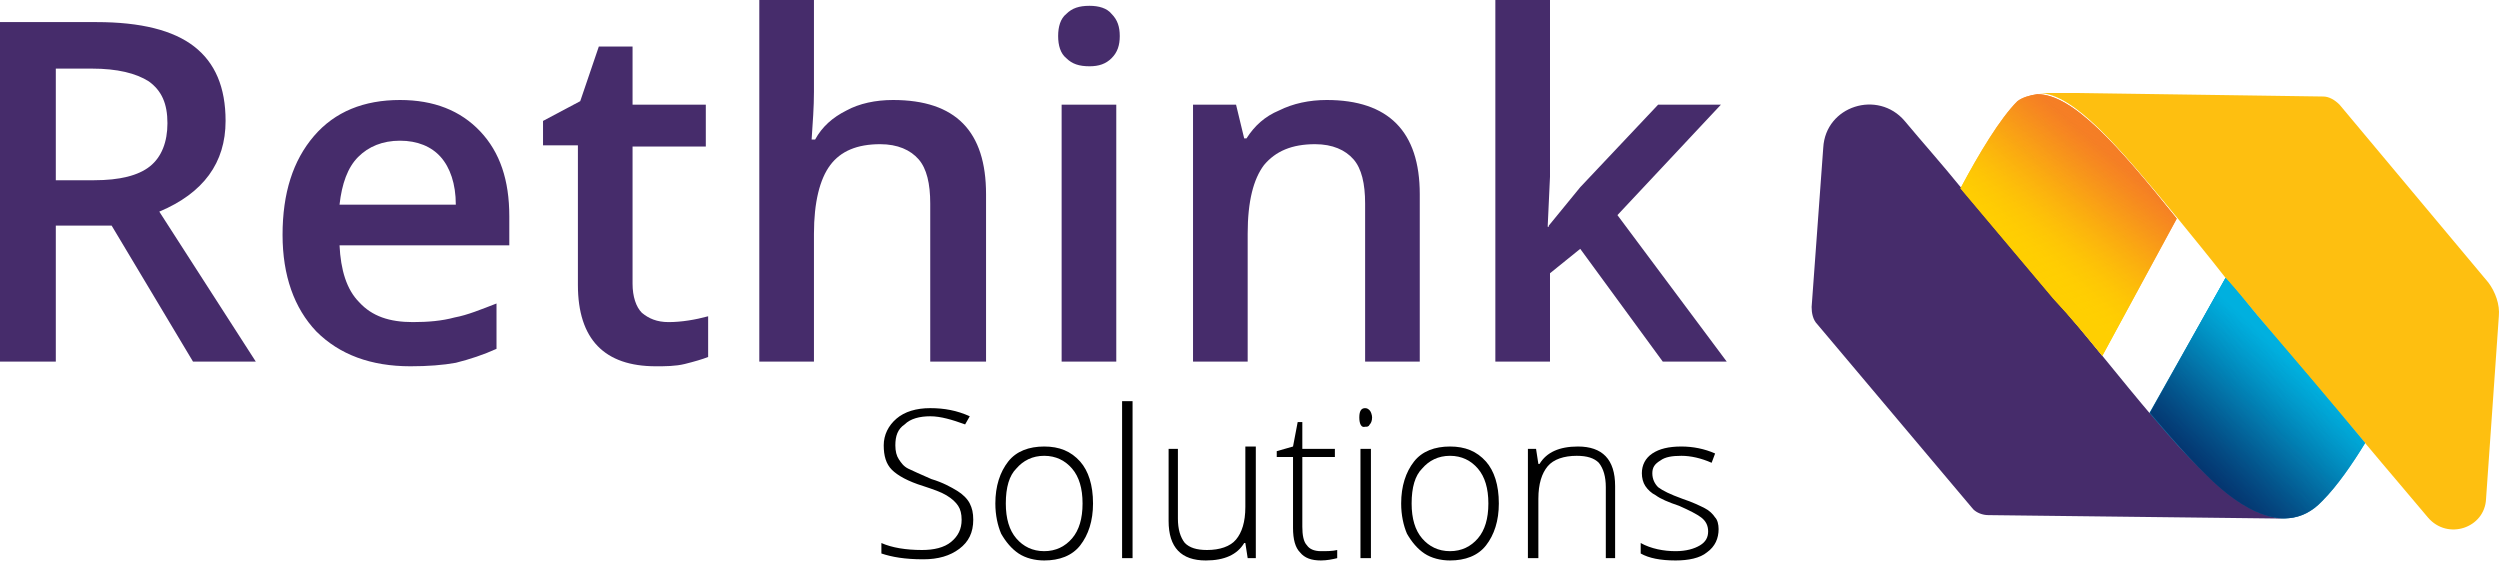
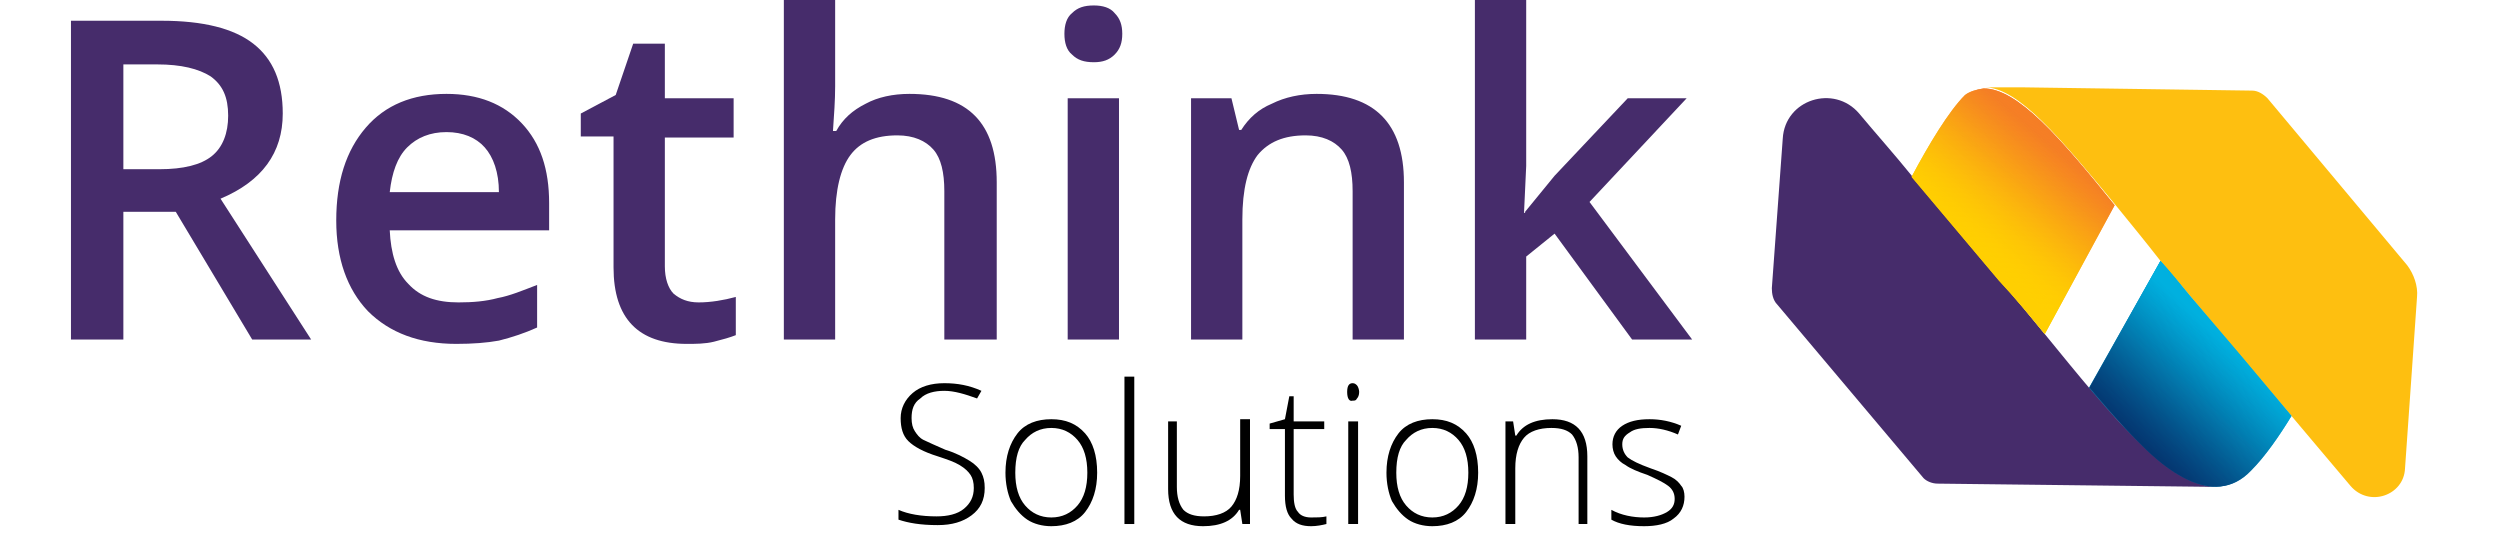
- <svg xmlns="http://www.w3.org/2000/svg" version="1.1" id="Layer_1" x="0px" y="0px" viewBox="0 0 215 48.2" style="enable-background:new 0 0 215 48.2;" xml:space="preserve">
+ <svg xmlns="http://www.w3.org/2000/svg" version="1.1" id="Layer_1" x="0px" y="0px" viewBox="-402.5 282.2 229 49" style="enable-background:new -402.5 282.2 229 49;" xml:space="preserve">
  <style type="text/css">
	.st0{fill:#462C6B;}
	.st1{fill:url(#SVGID_1_);}
	.st2{fill:#FEBF10;}
	.st3{fill:url(#SVGID_2_);}
	.st4{fill:url(#SVGID_3_);}
	.st5{fill:url(#SVGID_4_);}
	.st6{fill:url(#SVGID_5_);}
	.st7{fill:url(#SVGID_6_);}
	.st8{fill:url(#SVGID_7_);}
</style>
  <g>
    <g>
      <g>
-         <path class="st0" d="M4.8,19.4v11.7H0V1.9h8.3c3.8,0,6.6,0.7,8.4,2.1s2.7,3.5,2.7,6.4c0,3.6-1.9,6.2-5.7,7.8l8.3,12.9h-5.4     l-7-11.7H4.8z M4.8,15.5h3.3c2.2,0,3.8-0.4,4.8-1.2c1-0.8,1.5-2.1,1.5-3.7c0-1.7-0.5-2.8-1.6-3.6c-1.1-0.7-2.7-1.1-4.9-1.1H4.8     V15.5z" />
-         <path class="st0" d="M35.3,31.5c-3.4,0-6.1-1-8.1-3c-1.9-2-2.9-4.8-2.9-8.3c0-3.6,0.9-6.4,2.7-8.5c1.8-2.1,4.3-3.1,7.4-3.1     c2.9,0,5.2,0.9,6.9,2.7c1.7,1.8,2.5,4.2,2.5,7.3v2.5H29.2c0.1,2.1,0.6,3.8,1.7,4.9c1.1,1.2,2.6,1.7,4.6,1.7     c1.3,0,2.5-0.1,3.6-0.4c1.1-0.2,2.3-0.7,3.6-1.2V30c-1.1,0.5-2.3,0.9-3.5,1.2C38.1,31.4,36.8,31.5,35.3,31.5z M34.4,12.1     c-1.5,0-2.7,0.5-3.6,1.4c-0.9,0.9-1.4,2.3-1.6,4.1h10c0-1.8-0.5-3.2-1.3-4.1C37.1,12.6,35.9,12.1,34.4,12.1z" />
-         <path class="st0" d="M57.5,27.7c1.1,0,2.3-0.2,3.4-0.5v3.5c-0.5,0.2-1.2,0.4-2,0.6c-0.8,0.2-1.7,0.2-2.5,0.2     c-4.4,0-6.7-2.3-6.7-7V12.5h-3v-2.1l3.2-1.7l1.6-4.7h2.9V9h6.3v3.6h-6.3v11.8c0,1.1,0.3,2,0.8,2.5C55.8,27.4,56.5,27.7,57.5,27.7     z" />
-         <path class="st0" d="M84.7,31.1H80V17.5c0-1.7-0.3-3-1-3.8c-0.7-0.8-1.8-1.3-3.3-1.3c-2,0-3.4,0.6-4.3,1.8     c-0.9,1.2-1.4,3.2-1.4,5.9v11h-4.7V0H70v7.9c0,1.3-0.1,2.6-0.2,4.1h0.3c0.6-1.1,1.5-1.9,2.7-2.5c1.1-0.6,2.5-0.9,4-0.9     c5.4,0,8,2.7,8,8.1V31.1z" />
-         <path class="st0" d="M91,3.1c0-0.8,0.2-1.5,0.7-1.9c0.5-0.5,1.1-0.7,2-0.7c0.8,0,1.5,0.2,1.9,0.7c0.5,0.5,0.7,1.1,0.7,1.9     c0,0.8-0.2,1.4-0.7,1.9c-0.5,0.5-1.1,0.7-1.9,0.7c-0.9,0-1.5-0.2-2-0.7C91.2,4.6,91,3.9,91,3.1z M96,31.1h-4.7V9H96V31.1z" />
-         <path class="st0" d="M122.1,31.1h-4.7V17.5c0-1.7-0.3-3-1-3.8c-0.7-0.8-1.8-1.3-3.3-1.3c-2,0-3.4,0.6-4.4,1.8     c-0.9,1.2-1.4,3.1-1.4,5.9v11h-4.7V9h3.7l0.7,2.9h0.2c0.7-1.1,1.6-1.9,2.8-2.4c1.2-0.6,2.6-0.9,4.1-0.9c5.3,0,8,2.7,8,8.1V31.1z" />
-         <path class="st0" d="M133.2,19.4l2.7-3.3l6.7-7.1h5.4l-8.9,9.5l9.4,12.6H143l-7.1-9.7l-2.6,2.1v7.6h-4.7V0h4.7v15.2l-0.2,4.3     H133.2z" />
+         <path class="st0" d="M-391.2,301.6v11.7h-4.8v-29.2h8.3c3.8,0,6.6,0.7,8.4,2.1c1.8,1.4,2.7,3.5,2.7,6.4c0,3.6-1.9,6.2-5.7,7.8     l8.3,12.9h-5.4l-7-11.7C-386.4,301.6-391.2,301.6-391.2,301.6z M-391.2,297.7h3.3c2.2,0,3.8-0.4,4.8-1.2c1-0.8,1.5-2.1,1.5-3.7     c0-1.7-0.5-2.8-1.6-3.6c-1.1-0.7-2.7-1.1-4.9-1.1h-3.1V297.7z" />
+         <path class="st0" d="M-360.7,313.7c-3.4,0-6.1-1-8.1-3c-1.9-2-2.9-4.8-2.9-8.3c0-3.6,0.9-6.4,2.7-8.5c1.8-2.1,4.3-3.1,7.4-3.1     c2.9,0,5.2,0.9,6.9,2.7c1.7,1.8,2.5,4.2,2.5,7.3v2.5h-14.6c0.1,2.1,0.6,3.8,1.7,4.9c1.1,1.2,2.6,1.7,4.6,1.7     c1.3,0,2.5-0.1,3.6-0.4c1.1-0.2,2.3-0.7,3.6-1.2v3.9c-1.1,0.5-2.3,0.9-3.5,1.2C-357.9,313.6-359.2,313.7-360.7,313.7z      M-361.6,294.3c-1.5,0-2.7,0.5-3.6,1.4s-1.4,2.3-1.6,4.1h10c0-1.8-0.5-3.2-1.3-4.1C-358.9,294.8-360.1,294.3-361.6,294.3z" />
+         <path class="st0" d="M-338.5,309.9c1.1,0,2.3-0.2,3.4-0.5v3.5c-0.5,0.2-1.2,0.4-2,0.6c-0.8,0.2-1.7,0.2-2.5,0.2     c-4.4,0-6.7-2.3-6.7-7v-12h-3v-2.1l3.2-1.7l1.6-4.7h2.9v5h6.3v3.6h-6.3v11.8c0,1.1,0.3,2,0.8,2.5     C-340.2,309.6-339.5,309.9-338.5,309.9z" />
+         <path class="st0" d="M-311.3,313.3h-4.7v-13.6c0-1.7-0.3-3-1-3.8c-0.7-0.8-1.8-1.3-3.3-1.3c-2,0-3.4,0.6-4.3,1.8     c-0.9,1.2-1.4,3.2-1.4,5.9v11h-4.7v-31.1h4.7v7.9c0,1.3-0.1,2.6-0.2,4.1h0.3c0.6-1.1,1.5-1.9,2.7-2.5c1.1-0.6,2.5-0.9,4-0.9     c5.4,0,8,2.7,8,8.1v14.4H-311.3z" />
+         <path class="st0" d="M-305,285.3c0-0.8,0.2-1.5,0.7-1.9c0.5-0.5,1.1-0.7,2-0.7c0.8,0,1.5,0.2,1.9,0.7c0.5,0.5,0.7,1.1,0.7,1.9     c0,0.8-0.2,1.4-0.7,1.9s-1.1,0.7-1.9,0.7c-0.9,0-1.5-0.2-2-0.7C-304.8,286.8-305,286.1-305,285.3z M-300,313.3h-4.7v-22.1h4.7     V313.3z" />
+         <path class="st0" d="M-273.9,313.3h-4.7v-13.6c0-1.7-0.3-3-1-3.8c-0.7-0.8-1.8-1.3-3.3-1.3c-2,0-3.4,0.6-4.4,1.8     c-0.9,1.2-1.4,3.1-1.4,5.9v11h-4.7v-22.1h3.7l0.7,2.9h0.2c0.7-1.1,1.6-1.9,2.8-2.4c1.2-0.6,2.6-0.9,4.1-0.9c5.3,0,8,2.7,8,8.1     C-273.9,298.9-273.9,313.3-273.9,313.3z" />
+         <path class="st0" d="M-262.8,301.6l2.7-3.3l6.7-7.1h5.4l-8.9,9.5l9.4,12.6h-5.5l-7.1-9.7l-2.6,2.1v7.6h-4.7v-31.1h4.7v15.2     l-0.2,4.3h0.1V301.6z" />
      </g>
      <g>
-         <path d="M83.7,44.7c0,1.1-0.4,1.9-1.2,2.5c-0.8,0.6-1.8,0.9-3.1,0.9c-1.6,0-2.7-0.2-3.6-0.5v-0.9c0.9,0.4,2.1,0.6,3.5,0.6     c1,0,1.9-0.2,2.5-0.7c0.6-0.5,0.9-1.1,0.9-1.9c0-0.5-0.1-0.9-0.3-1.2c-0.2-0.3-0.5-0.6-1-0.9c-0.5-0.3-1.1-0.5-2-0.8     c-1.3-0.4-2.2-0.9-2.7-1.4c-0.5-0.5-0.7-1.2-0.7-2.1c0-0.9,0.4-1.7,1.1-2.3c0.7-0.6,1.7-0.9,2.9-0.9c1.2,0,2.3,0.2,3.4,0.7     L83,36.5c-1.1-0.4-2.1-0.7-3-0.7c-0.9,0-1.7,0.2-2.2,0.7c-0.6,0.4-0.8,1-0.8,1.8c0,0.5,0.1,0.9,0.3,1.2c0.2,0.3,0.4,0.6,0.8,0.8     s1.1,0.5,2,0.9c1,0.3,1.7,0.7,2.2,1c0.5,0.3,0.9,0.7,1.1,1.1S83.7,44.1,83.7,44.7z" />
-         <path d="M94,43.3c0,1.5-0.4,2.7-1.1,3.6c-0.7,0.9-1.8,1.3-3.1,1.3c-0.8,0-1.6-0.2-2.2-0.6c-0.6-0.4-1.1-1-1.5-1.7     c-0.3-0.7-0.5-1.6-0.5-2.6c0-1.5,0.4-2.7,1.1-3.6c0.7-0.9,1.8-1.3,3.1-1.3c1.3,0,2.3,0.4,3.1,1.3C93.6,40.5,94,41.7,94,43.3z      M86.5,43.3c0,1.3,0.3,2.3,0.9,3c0.6,0.7,1.4,1.1,2.4,1.1c1,0,1.8-0.4,2.4-1.1c0.6-0.7,0.9-1.7,0.9-3c0-1.3-0.3-2.3-0.9-3     c-0.6-0.7-1.4-1.1-2.4-1.1c-1,0-1.8,0.4-2.4,1.1C86.8,40.9,86.5,41.9,86.5,43.3z" />
-         <path d="M97.4,48h-0.9V34.5h0.9V48z" />
-         <path d="M101.3,38.5v6.1c0,0.9,0.2,1.6,0.6,2.1c0.4,0.4,1,0.6,1.9,0.6c1.1,0,2-0.3,2.5-0.9c0.5-0.6,0.8-1.5,0.8-2.8v-5.2h0.9V48     h-0.7l-0.2-1.3H107c-0.6,1-1.7,1.5-3.3,1.5c-2.1,0-3.2-1.1-3.2-3.4v-6.2H101.3z" />
-         <path d="M113.6,47.4c0.5,0,1,0,1.4-0.1v0.7c-0.4,0.1-0.9,0.2-1.4,0.2c-0.8,0-1.4-0.2-1.8-0.7c-0.4-0.4-0.6-1.1-0.6-2.1v-6.1h-1.4     v-0.5l1.4-0.4l0.4-2.1h0.4v2.3h2.8v0.7H112v6c0,0.7,0.1,1.3,0.4,1.6C112.6,47.2,113,47.4,113.6,47.4z" />
-         <path d="M116.9,35.9c0-0.6,0.2-0.8,0.5-0.8c0.2,0,0.3,0.1,0.4,0.2c0.1,0.1,0.2,0.4,0.2,0.6c0,0.3-0.1,0.5-0.2,0.6     c-0.1,0.2-0.2,0.2-0.4,0.2C117.1,36.8,116.9,36.5,116.9,35.9z M117.9,48h-0.9v-9.4h0.9V48z" />
-         <path d="M128.9,43.3c0,1.5-0.4,2.7-1.1,3.6c-0.7,0.9-1.8,1.3-3.1,1.3c-0.8,0-1.6-0.2-2.2-0.6c-0.6-0.4-1.1-1-1.5-1.7     c-0.3-0.7-0.5-1.6-0.5-2.6c0-1.5,0.4-2.7,1.1-3.6c0.7-0.9,1.8-1.3,3.1-1.3c1.3,0,2.3,0.4,3.1,1.3     C128.5,40.5,128.9,41.7,128.9,43.3z M121.4,43.3c0,1.3,0.3,2.3,0.9,3c0.6,0.7,1.4,1.1,2.4,1.1c1,0,1.8-0.4,2.4-1.1     c0.6-0.7,0.9-1.7,0.9-3c0-1.3-0.3-2.3-0.9-3c-0.6-0.7-1.4-1.1-2.4-1.1c-1,0-1.8,0.4-2.4,1.1C121.7,40.9,121.4,41.9,121.4,43.3z" />
-         <path d="M138.1,48v-6.1c0-0.9-0.2-1.6-0.6-2.1c-0.4-0.4-1-0.6-1.9-0.6c-1.1,0-2,0.3-2.5,0.9c-0.5,0.6-0.8,1.5-0.8,2.8V48h-0.9     v-9.4h0.7l0.2,1.3h0.1c0.6-1,1.7-1.5,3.3-1.5c2.1,0,3.2,1.1,3.2,3.4V48H138.1z" />
-         <path d="M147.8,45.5c0,0.8-0.3,1.5-1,2c-0.6,0.5-1.6,0.7-2.7,0.7c-1.3,0-2.3-0.2-3-0.6v-0.9c0.9,0.5,2,0.7,3,0.7     c0.9,0,1.6-0.2,2.1-0.5c0.5-0.3,0.7-0.7,0.7-1.2c0-0.5-0.2-0.9-0.6-1.2c-0.4-0.3-1-0.6-1.9-1c-0.9-0.3-1.6-0.6-2-0.9     c-0.4-0.2-0.7-0.5-0.9-0.8c-0.2-0.3-0.3-0.7-0.3-1.1c0-0.7,0.3-1.3,0.9-1.7c0.6-0.4,1.4-0.6,2.5-0.6c1,0,2,0.2,2.9,0.6l-0.3,0.8     c-0.9-0.4-1.8-0.6-2.6-0.6c-0.8,0-1.4,0.1-1.8,0.4c-0.5,0.3-0.7,0.6-0.7,1.1c0,0.5,0.2,0.9,0.5,1.2c0.4,0.3,1,0.6,2.1,1     c0.9,0.3,1.5,0.6,1.9,0.8c0.4,0.2,0.7,0.5,0.9,0.8C147.7,44.7,147.8,45.1,147.8,45.5z" />
+         <path d="M-312.3,326.9c0,1.1-0.4,1.9-1.2,2.5c-0.8,0.6-1.8,0.9-3.1,0.9c-1.6,0-2.7-0.2-3.6-0.5v-0.9c0.9,0.4,2.1,0.6,3.5,0.6     c1,0,1.9-0.2,2.5-0.7c0.6-0.5,0.9-1.1,0.9-1.9c0-0.5-0.1-0.9-0.3-1.2c-0.2-0.3-0.5-0.6-1-0.9c-0.5-0.3-1.1-0.5-2-0.8     c-1.3-0.4-2.2-0.9-2.7-1.4s-0.7-1.2-0.7-2.1s0.4-1.7,1.1-2.3c0.7-0.6,1.7-0.9,2.9-0.9s2.3,0.2,3.4,0.7l-0.4,0.7     c-1.1-0.4-2.1-0.7-3-0.7c-0.9,0-1.7,0.2-2.2,0.7c-0.6,0.4-0.8,1-0.8,1.8c0,0.5,0.1,0.9,0.3,1.2s0.4,0.6,0.8,0.8     c0.4,0.2,1.1,0.5,2,0.9c1,0.3,1.7,0.7,2.2,1c0.5,0.3,0.9,0.7,1.1,1.1C-312.4,325.9-312.3,326.3-312.3,326.9z" />
+         <path d="M-302,325.5c0,1.5-0.4,2.7-1.1,3.6s-1.8,1.3-3.1,1.3c-0.8,0-1.6-0.2-2.2-0.6s-1.1-1-1.5-1.7c-0.3-0.7-0.5-1.6-0.5-2.6     c0-1.5,0.4-2.7,1.1-3.6c0.7-0.9,1.8-1.3,3.1-1.3c1.3,0,2.3,0.4,3.1,1.3C-302.4,322.7-302,323.9-302,325.5z M-309.5,325.5     c0,1.3,0.3,2.3,0.9,3c0.6,0.7,1.4,1.1,2.4,1.1s1.8-0.4,2.4-1.1c0.6-0.7,0.9-1.7,0.9-3c0-1.3-0.3-2.3-0.9-3     c-0.6-0.7-1.4-1.1-2.4-1.1s-1.8,0.4-2.4,1.1C-309.2,323.1-309.5,324.1-309.5,325.5z" />
+         <path d="M-298.6,330.2h-0.9v-13.5h0.9V330.2z" />
+         <path d="M-294.7,320.7v6.1c0,0.9,0.2,1.6,0.6,2.1c0.4,0.4,1,0.6,1.9,0.6c1.1,0,2-0.3,2.5-0.9s0.8-1.5,0.8-2.8v-5.2h0.9v9.6h-0.7     l-0.2-1.3h-0.1c-0.6,1-1.7,1.5-3.3,1.5c-2.1,0-3.2-1.1-3.2-3.4v-6.2h0.8V320.7z" />
+         <path d="M-282.4,329.6c0.5,0,1,0,1.4-0.1v0.7c-0.4,0.1-0.9,0.2-1.4,0.2c-0.8,0-1.4-0.2-1.8-0.7c-0.4-0.4-0.6-1.1-0.6-2.1v-6.1     h-1.4V321l1.4-0.4l0.4-2.1h0.4v2.3h2.8v0.7h-2.8v6c0,0.7,0.1,1.3,0.4,1.6C-283.4,329.4-283,329.6-282.4,329.6z" />
+         <path d="M-279.1,318.1c0-0.6,0.2-0.8,0.5-0.8c0.2,0,0.3,0.1,0.4,0.2c0.1,0.1,0.2,0.4,0.2,0.6c0,0.3-0.1,0.5-0.2,0.6     c-0.1,0.2-0.2,0.2-0.4,0.2C-278.9,319-279.1,318.7-279.1,318.1z M-278.1,330.2h-0.9v-9.4h0.9V330.2z" />
+         <path d="M-267.1,325.5c0,1.5-0.4,2.7-1.1,3.6s-1.8,1.3-3.1,1.3c-0.8,0-1.6-0.2-2.2-0.6c-0.6-0.4-1.1-1-1.5-1.7     c-0.3-0.7-0.5-1.6-0.5-2.6c0-1.5,0.4-2.7,1.1-3.6c0.7-0.9,1.8-1.3,3.1-1.3c1.3,0,2.3,0.4,3.1,1.3     C-267.5,322.7-267.1,323.9-267.1,325.5z M-274.6,325.5c0,1.3,0.3,2.3,0.9,3c0.6,0.7,1.4,1.1,2.4,1.1s1.8-0.4,2.4-1.1     c0.6-0.7,0.9-1.7,0.9-3c0-1.3-0.3-2.3-0.9-3c-0.6-0.7-1.4-1.1-2.4-1.1s-1.8,0.4-2.4,1.1C-274.3,323.1-274.6,324.1-274.6,325.5z" />
+         <path d="M-257.9,330.2v-6.1c0-0.9-0.2-1.6-0.6-2.1c-0.4-0.4-1-0.6-1.9-0.6c-1.1,0-2,0.3-2.5,0.9s-0.8,1.5-0.8,2.8v5.1h-0.9v-9.4     h0.7l0.2,1.3h0.1c0.6-1,1.7-1.5,3.3-1.5c2.1,0,3.2,1.1,3.2,3.4v6.2H-257.9z" />
+         <path d="M-248.2,327.7c0,0.8-0.3,1.5-1,2c-0.6,0.5-1.6,0.7-2.7,0.7c-1.3,0-2.3-0.2-3-0.6v-0.9c0.9,0.5,2,0.7,3,0.7     c0.9,0,1.6-0.2,2.1-0.5c0.5-0.3,0.7-0.7,0.7-1.2s-0.2-0.9-0.6-1.2c-0.4-0.3-1-0.6-1.9-1c-0.9-0.3-1.6-0.6-2-0.9     c-0.4-0.2-0.7-0.5-0.9-0.8c-0.2-0.3-0.3-0.7-0.3-1.1c0-0.7,0.3-1.3,0.9-1.7s1.4-0.6,2.5-0.6c1,0,2,0.2,2.9,0.6l-0.3,0.8     c-0.9-0.4-1.8-0.6-2.6-0.6c-0.8,0-1.4,0.1-1.8,0.4c-0.5,0.3-0.7,0.6-0.7,1.1s0.2,0.9,0.5,1.2c0.4,0.3,1,0.6,2.1,1     c0.9,0.3,1.5,0.6,1.9,0.8c0.4,0.2,0.7,0.5,0.9,0.8C-248.3,326.9-248.2,327.3-248.2,327.7z" />
      </g>
      <g>
        <g>
          <g>
-             <linearGradient id="SVGID_1_" gradientUnits="userSpaceOnUse" x1="182.259" y1="57.609" x2="201.728" y2="23.377">
+             <linearGradient id="SVGID_1_" gradientUnits="userSpaceOnUse" x1="-213.773" y1="275.81" x2="-194.304" y2="310.042" gradientTransform="matrix(1 0 0 -1 0 615.6)">
              <stop offset="0" style="stop-color:#1C3664" />
              <stop offset="0.935" style="stop-color:#0CB2E2" />
            </linearGradient>
-             <path class="st1" d="M191.4,23.9l-6.6,11.7c0,0,3.2,3.6,4.9,5.3c1.7,1.7,6.4,5.9,9.9,2.2c1.3-1.3,2.6-3.2,3.7-5       c-3-3.6-6.3-7.5-9.3-11C193.2,26,192.3,24.9,191.4,23.9z" />
+             <path class="st1" d="M-204.6,306.1l-6.6,11.7c0,0,3.2,3.6,4.9,5.3c1.7,1.7,6.4,5.9,9.9,2.2c1.3-1.3,2.6-3.2,3.7-5       c-3-3.6-6.3-7.5-9.3-11C-202.8,308.2-203.7,307.1-204.6,306.1z" />
          </g>
          <g>
-             <polygon points="175.3,8 175.3,8 175.3,8      " />
-             <path class="st2" d="M187.3,18.8c1.3,1.6,2.7,3.3,4.1,5.1c0.9,1.1,1.8,2.1,2.7,3.2c3,3.6,6.3,7.5,9.3,11c2,2.4,3.9,4.6,5.4,6.4       c1.7,2,4.9,0.9,5-1.6c0.4-5.8,0.9-12.7,1.1-15.7c0.1-1-0.3-2.1-0.9-2.9L201.2,9c-0.4-0.4-0.9-0.7-1.4-0.7l-21-0.3l-3.4,0l0,0       C178.4,8.1,182.2,12.6,187.3,18.8z" />
+             <path d="M-220.7,290.2L-220.7,290.2L-220.7,290.2z" />
+             <path class="st2" d="M-208.7,301c1.3,1.6,2.7,3.3,4.1,5.1c0.9,1.1,1.8,2.1,2.7,3.2c3,3.6,6.3,7.5,9.3,11c2,2.4,3.9,4.6,5.4,6.4       c1.7,2,4.9,0.9,5-1.6c0.4-5.8,0.9-12.7,1.1-15.7c0.1-1-0.3-2.1-0.9-2.9l-12.8-15.3c-0.4-0.4-0.9-0.7-1.4-0.7l-21-0.3h-3.4l0,0       C-217.6,290.3-213.8,294.8-208.7,301z" />
          </g>
        </g>
        <g>
          <g>
-             <path class="st0" d="M171,44.3l25.5,0.3c-4.5-0.2-9.5-6.4-15.7-14c-1.3-1.6-2.7-3.3-4.1-4.9c-2.6-3.1-5.4-6.4-8-9.5       c-1.7-2.1-3.4-4-4.9-5.8c-2.3-2.7-6.8-1.3-7,2.3l-1,13.7c0,0.5,0.1,1.1,0.5,1.5l13.4,15.9C170,44.1,170.5,44.3,171,44.3z" />
+             <path class="st0" d="M-225,326.5l25.5,0.3c-4.5-0.2-9.5-6.4-15.7-14c-1.3-1.6-2.7-3.3-4.1-4.9c-2.6-3.1-5.4-6.4-8-9.5       c-1.7-2.1-3.4-4-4.9-5.8c-2.3-2.7-6.8-1.3-7,2.3l-1,13.7c0,0.5,0.1,1.1,0.5,1.5l13.4,15.9C-226,326.3-225.5,326.5-225,326.5z" />
          </g>
        </g>
      </g>
    </g>
    <g>
      <g>
-         <linearGradient id="SVGID_2_" gradientUnits="userSpaceOnUse" x1="197.923" y1="31.119" x2="184.593" y2="44.45">
+         <linearGradient id="SVGID_2_" gradientUnits="userSpaceOnUse" x1="-198.072" y1="302.276" x2="-211.403" y2="288.945" gradientTransform="matrix(1 0 0 -1 0 615.6)">
          <stop offset="0" style="stop-color:#00B0DF" />
          <stop offset="1" style="stop-color:#052460" />
        </linearGradient>
-         <path class="st3" d="M191.4,23.9l-6.5,11.6c0,0,3.1,3.7,4.9,5.4c1.7,1.7,6.4,5.9,9.9,2.2c1.3-1.3,2.6-3.2,3.7-5     c-3-3.6-6.3-7.5-9.3-11C193.2,26,192.3,24.9,191.4,23.9z" />
+         <path class="st3" d="M-204.6,306.1l-6.5,11.6c0,0,3.1,3.7,4.9,5.4c1.7,1.7,6.4,5.9,9.9,2.2c1.3-1.3,2.6-3.2,3.7-5     c-3-3.6-6.3-7.5-9.3-11C-202.8,308.2-203.7,307.1-204.6,306.1z" />
      </g>
      <g>
-         <linearGradient id="SVGID_3_" gradientUnits="userSpaceOnUse" x1="197.222" y1="31.706" x2="188.657" y2="40.858">
+         <linearGradient id="SVGID_3_" gradientUnits="userSpaceOnUse" x1="-198.772" y1="301.688" x2="-207.337" y2="292.536" gradientTransform="matrix(1 0 0 -1 0 615.6)">
          <stop offset="0" style="stop-color:#00B0DF" />
          <stop offset="1" style="stop-color:#00B0DF;stop-opacity:0" />
        </linearGradient>
-         <path class="st4" d="M191.4,23.9l-6.5,11.6c0,0,3.1,3.7,4.9,5.4c1.7,1.7,6.4,5.9,9.9,2.2c1.3-1.3,2.6-3.2,3.7-5     c-3-3.6-6.3-7.5-9.3-11C193.2,26,192.3,24.9,191.4,23.9z" />
+         <path class="st4" d="M-204.6,306.1l-6.5,11.6c0,0,3.1,3.7,4.9,5.4c1.7,1.7,6.4,5.9,9.9,2.2c1.3-1.3,2.6-3.2,3.7-5     c-3-3.6-6.3-7.5-9.3-11C-202.8,308.2-203.7,307.1-204.6,306.1z" />
      </g>
      <g>
-         <linearGradient id="SVGID_4_" gradientUnits="userSpaceOnUse" x1="185.162" y1="44.924" x2="197.506" y2="31.346">
+         <linearGradient id="SVGID_4_" gradientUnits="userSpaceOnUse" x1="-210.831" y1="288.47" x2="-198.487" y2="302.048" gradientTransform="matrix(1 0 0 -1 0 615.6)">
          <stop offset="0" style="stop-color:#052460" />
          <stop offset="1" style="stop-color:#052460;stop-opacity:0" />
        </linearGradient>
-         <path class="st5" d="M191.4,23.9l-6.5,11.6c0,0,3.1,3.7,4.9,5.4c1.7,1.7,6.4,5.9,9.9,2.2c1.3-1.3,2.6-3.2,3.7-5     c-3-3.6-6.3-7.5-9.3-11C193.2,26,192.3,24.9,191.4,23.9z" />
+         <path class="st5" d="M-204.6,306.1l-6.5,11.6c0,0,3.1,3.7,4.9,5.4c1.7,1.7,6.4,5.9,9.9,2.2c1.3-1.3,2.6-3.2,3.7-5     c-3-3.6-6.3-7.5-9.3-11C-202.8,308.2-203.7,307.1-204.6,306.1z" />
      </g>
    </g>
    <g>
-       <linearGradient id="SVGID_5_" gradientUnits="userSpaceOnUse" x1="182.676" y1="13.405" x2="174.511" y2="22.674">
+       <linearGradient id="SVGID_5_" gradientUnits="userSpaceOnUse" x1="-213.344" y1="320.013" x2="-221.51" y2="310.745" gradientTransform="matrix(1 0 0 -1 0 615.6)">
        <stop offset="0" style="stop-color:#F57E25" />
        <stop offset="1" style="stop-color:#FFCF01" />
      </linearGradient>
-       <path class="st6" d="M180.8,30.6l6.4-11.8c-5-6.2-8.9-10.7-12-10.7c-0.7,0.1-1.3,0.3-1.7,0.6c-1.5,1.5-3.3,4.5-4.9,7.5    c2.6,3.1,5.4,6.4,8,9.5C178.1,27.3,179.5,29,180.8,30.6z" />
+       <path class="st6" d="M-215.2,312.8l6.4-11.8c-5-6.2-8.9-10.7-12-10.7c-0.7,0.1-1.3,0.3-1.7,0.6c-1.5,1.5-3.3,4.5-4.9,7.5    c2.6,3.1,5.4,6.4,8,9.5C-217.9,309.5-216.5,311.2-215.2,312.8z" />
    </g>
    <g>
-       <linearGradient id="SVGID_6_" gradientUnits="userSpaceOnUse" x1="182.676" y1="13.405" x2="174.511" y2="22.674">
+       <linearGradient id="SVGID_6_" gradientUnits="userSpaceOnUse" x1="-213.344" y1="320.013" x2="-221.51" y2="310.745" gradientTransform="matrix(1 0 0 -1 0 615.6)">
        <stop offset="0" style="stop-color:#F57E25" />
        <stop offset="1" style="stop-color:#F57E25;stop-opacity:0" />
      </linearGradient>
-       <path class="st7" d="M180.8,30.6l6.4-11.8c-5-6.2-8.9-10.7-12-10.7c-0.7,0.1-1.3,0.3-1.7,0.6c-1.5,1.5-3.3,4.5-4.9,7.5    c2.6,3.1,5.4,6.4,8,9.5C178.1,27.3,179.5,29,180.8,30.6z" />
+       <path class="st7" d="M-215.2,312.8l6.4-11.8c-5-6.2-8.9-10.7-12-10.7c-0.7,0.1-1.3,0.3-1.7,0.6c-1.5,1.5-3.3,4.5-4.9,7.5    c2.6,3.1,5.4,6.4,8,9.5C-217.9,309.5-216.5,311.2-215.2,312.8z" />
    </g>
    <g>
-       <linearGradient id="SVGID_7_" gradientUnits="userSpaceOnUse" x1="174.361" y1="22.992" x2="182.071" y2="13.804">
+       <linearGradient id="SVGID_7_" gradientUnits="userSpaceOnUse" x1="-221.662" y1="310.427" x2="-213.952" y2="319.615" gradientTransform="matrix(1 0 0 -1 0 615.6)">
        <stop offset="0" style="stop-color:#FFCF01" />
        <stop offset="1" style="stop-color:#FFCF01;stop-opacity:0" />
      </linearGradient>
-       <path class="st8" d="M180.8,30.6l6.4-11.8c-5-6.2-8.9-10.7-12-10.7c-0.7,0.1-1.3,0.3-1.7,0.6c-1.5,1.5-3.3,4.5-4.9,7.5    c2.6,3.1,5.4,6.4,8,9.5C178.1,27.3,179.5,29,180.8,30.6z" />
+       <path class="st8" d="M-215.2,312.8l6.4-11.8c-5-6.2-8.9-10.7-12-10.7c-0.7,0.1-1.3,0.3-1.7,0.6c-1.5,1.5-3.3,4.5-4.9,7.5    c2.6,3.1,5.4,6.4,8,9.5C-217.9,309.5-216.5,311.2-215.2,312.8z" />
    </g>
  </g>
</svg>
